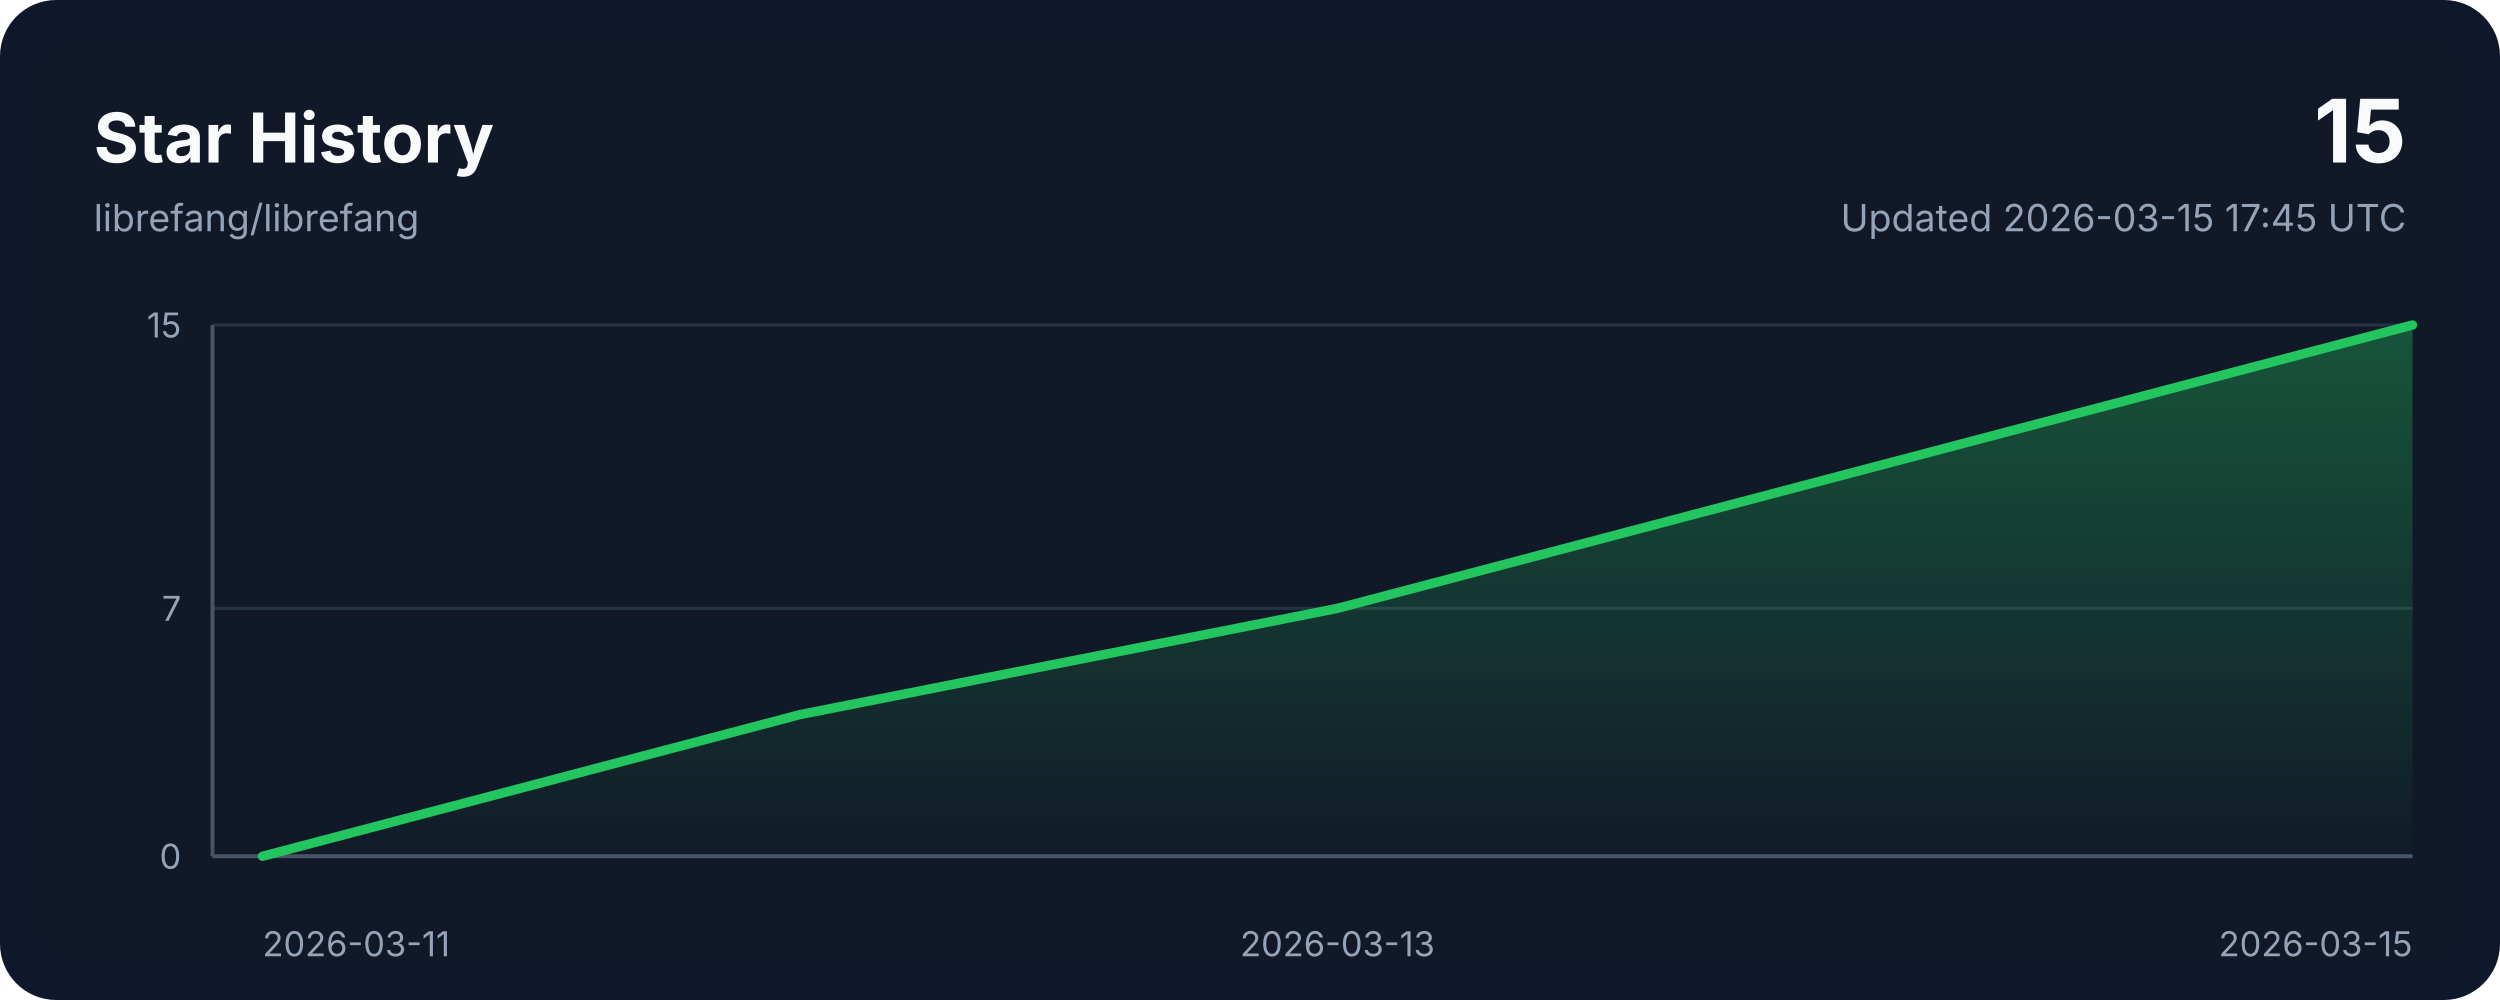
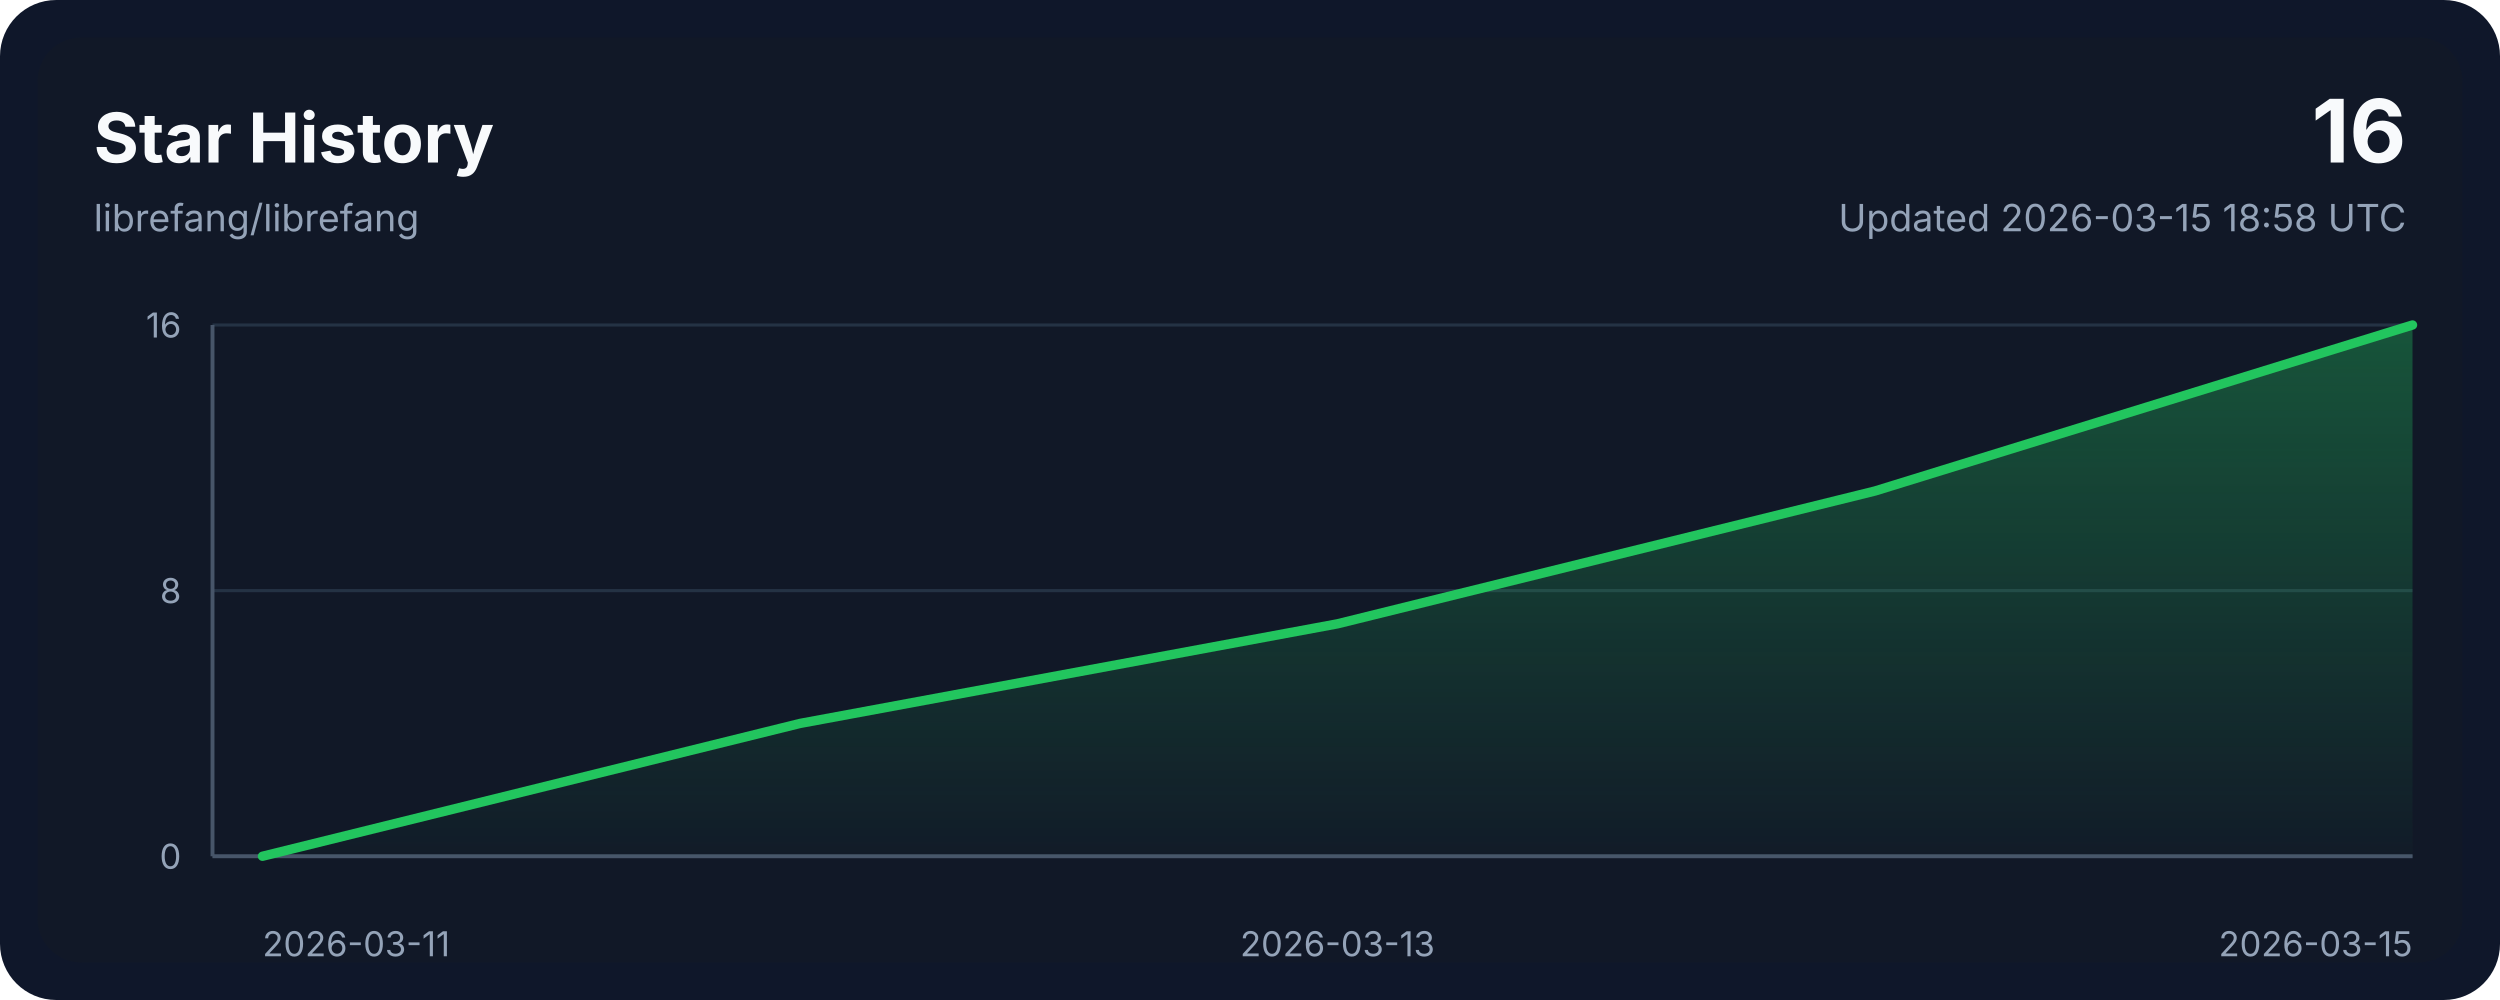
<svg xmlns="http://www.w3.org/2000/svg" width="800" height="320" viewBox="0 0 800 320" role="img" aria-labelledby="title desc">
  <style>
    .bg { fill: #0f172a; }
    .panel { fill: #111827; }
    .grid { stroke: #243244; stroke-width: 1; }
    .axis { stroke: #475569; stroke-width: 1.25; }
    .line { fill: none; stroke: #22c55e; stroke-width: 3; stroke-linecap: round; stroke-linejoin: round; }
    .area { fill: url(#areaGradient); }
    .title { font: 700 22px ui-sans-serif, system-ui, -apple-system, sans-serif; fill: #f8fafc; }
    .subtitle { font: 400 12px ui-sans-serif, system-ui, -apple-system, sans-serif; fill: #94a3b8; }
    .axis-label { font: 400 11px ui-sans-serif, system-ui, -apple-system, sans-serif; fill: #94a3b8; }
    .value { font: 700 28px ui-sans-serif, system-ui, -apple-system, sans-serif; fill: #f8fafc; }
  </style>
  <defs>
    <linearGradient id="areaGradient" x1="0" x2="0" y1="0" y2="1">
      <stop offset="0%" stop-color="#22c55e" stop-opacity="0.35" />
      <stop offset="100%" stop-color="#22c55e" stop-opacity="0.02" />
    </linearGradient>
  </defs>
  <rect width="800" height="320" rx="18" class="bg" />
  <rect x="12" y="12" width="776" height="296" rx="14" class="panel" />
  <text x="30" y="52" class="title">Star History</text>
  <text x="30" y="74" class="subtitle">librefang/librefang</text>
-   <text x="770" y="52" class="value" text-anchor="end">15</text>
-   <text x="770" y="74" class="subtitle" text-anchor="end">Updated 2026-03-15 17:45 UTC</text>
+   <text x="770" y="52" class="value" text-anchor="end">16</text>
+   <text x="770" y="74" class="subtitle" text-anchor="end">Updated 2026-03-15 18:58 UTC</text>
  <line x1="68" y1="274.00" x2="772" y2="274.00" class="grid" />
-   <line x1="68" y1="194.67" x2="772" y2="194.67" class="grid" />
+   <line x1="68" y1="189.00" x2="772" y2="189.00" class="grid" />
  <line x1="68" y1="104.00" x2="772" y2="104.00" class="grid" />
  <line x1="68" y1="274" x2="772" y2="274" class="axis" />
  <line x1="68" y1="104" x2="68" y2="274" class="axis" />
-   <path d="M 84,274 L 84.00,274.00 L 256.00,228.67 L 428.00,194.67 L 600.00,149.33 L 772.00,104.00 L 772,274 Z" class="area" />
-   <polyline points="84.00,274.00 256.00,228.67 428.00,194.67 600.00,149.33 772.00,104.00" class="line" />
+   <path d="M 84,274 L 84.00,274.00 L 256.00,231.50 L 428.00,199.62 L 600.00,157.12 L 772.00,104.00 L 772,274 Z" class="area" />
+   <polyline points="84.00,274.00 256.00,231.50 428.00,199.62 600.00,157.12 772.00,104.00" class="line" />
  <text x="84.00" y="306" class="axis-label" text-anchor="start">2026-03-11</text>
  <text x="428.00" y="306" class="axis-label" text-anchor="middle">2026-03-13</text>
  <text x="772.00" y="306" class="axis-label" text-anchor="end">2026-03-15</text>
  <text x="58" y="278.00" class="axis-label" text-anchor="end">0</text>
-   <text x="58" y="198.67" class="axis-label" text-anchor="end">7</text>
-   <text x="58" y="108.00" class="axis-label" text-anchor="end">15</text>
+   <text x="58" y="193.00" class="axis-label" text-anchor="end">8</text>
+   <text x="58" y="108.00" class="axis-label" text-anchor="end">16</text>
</svg>
